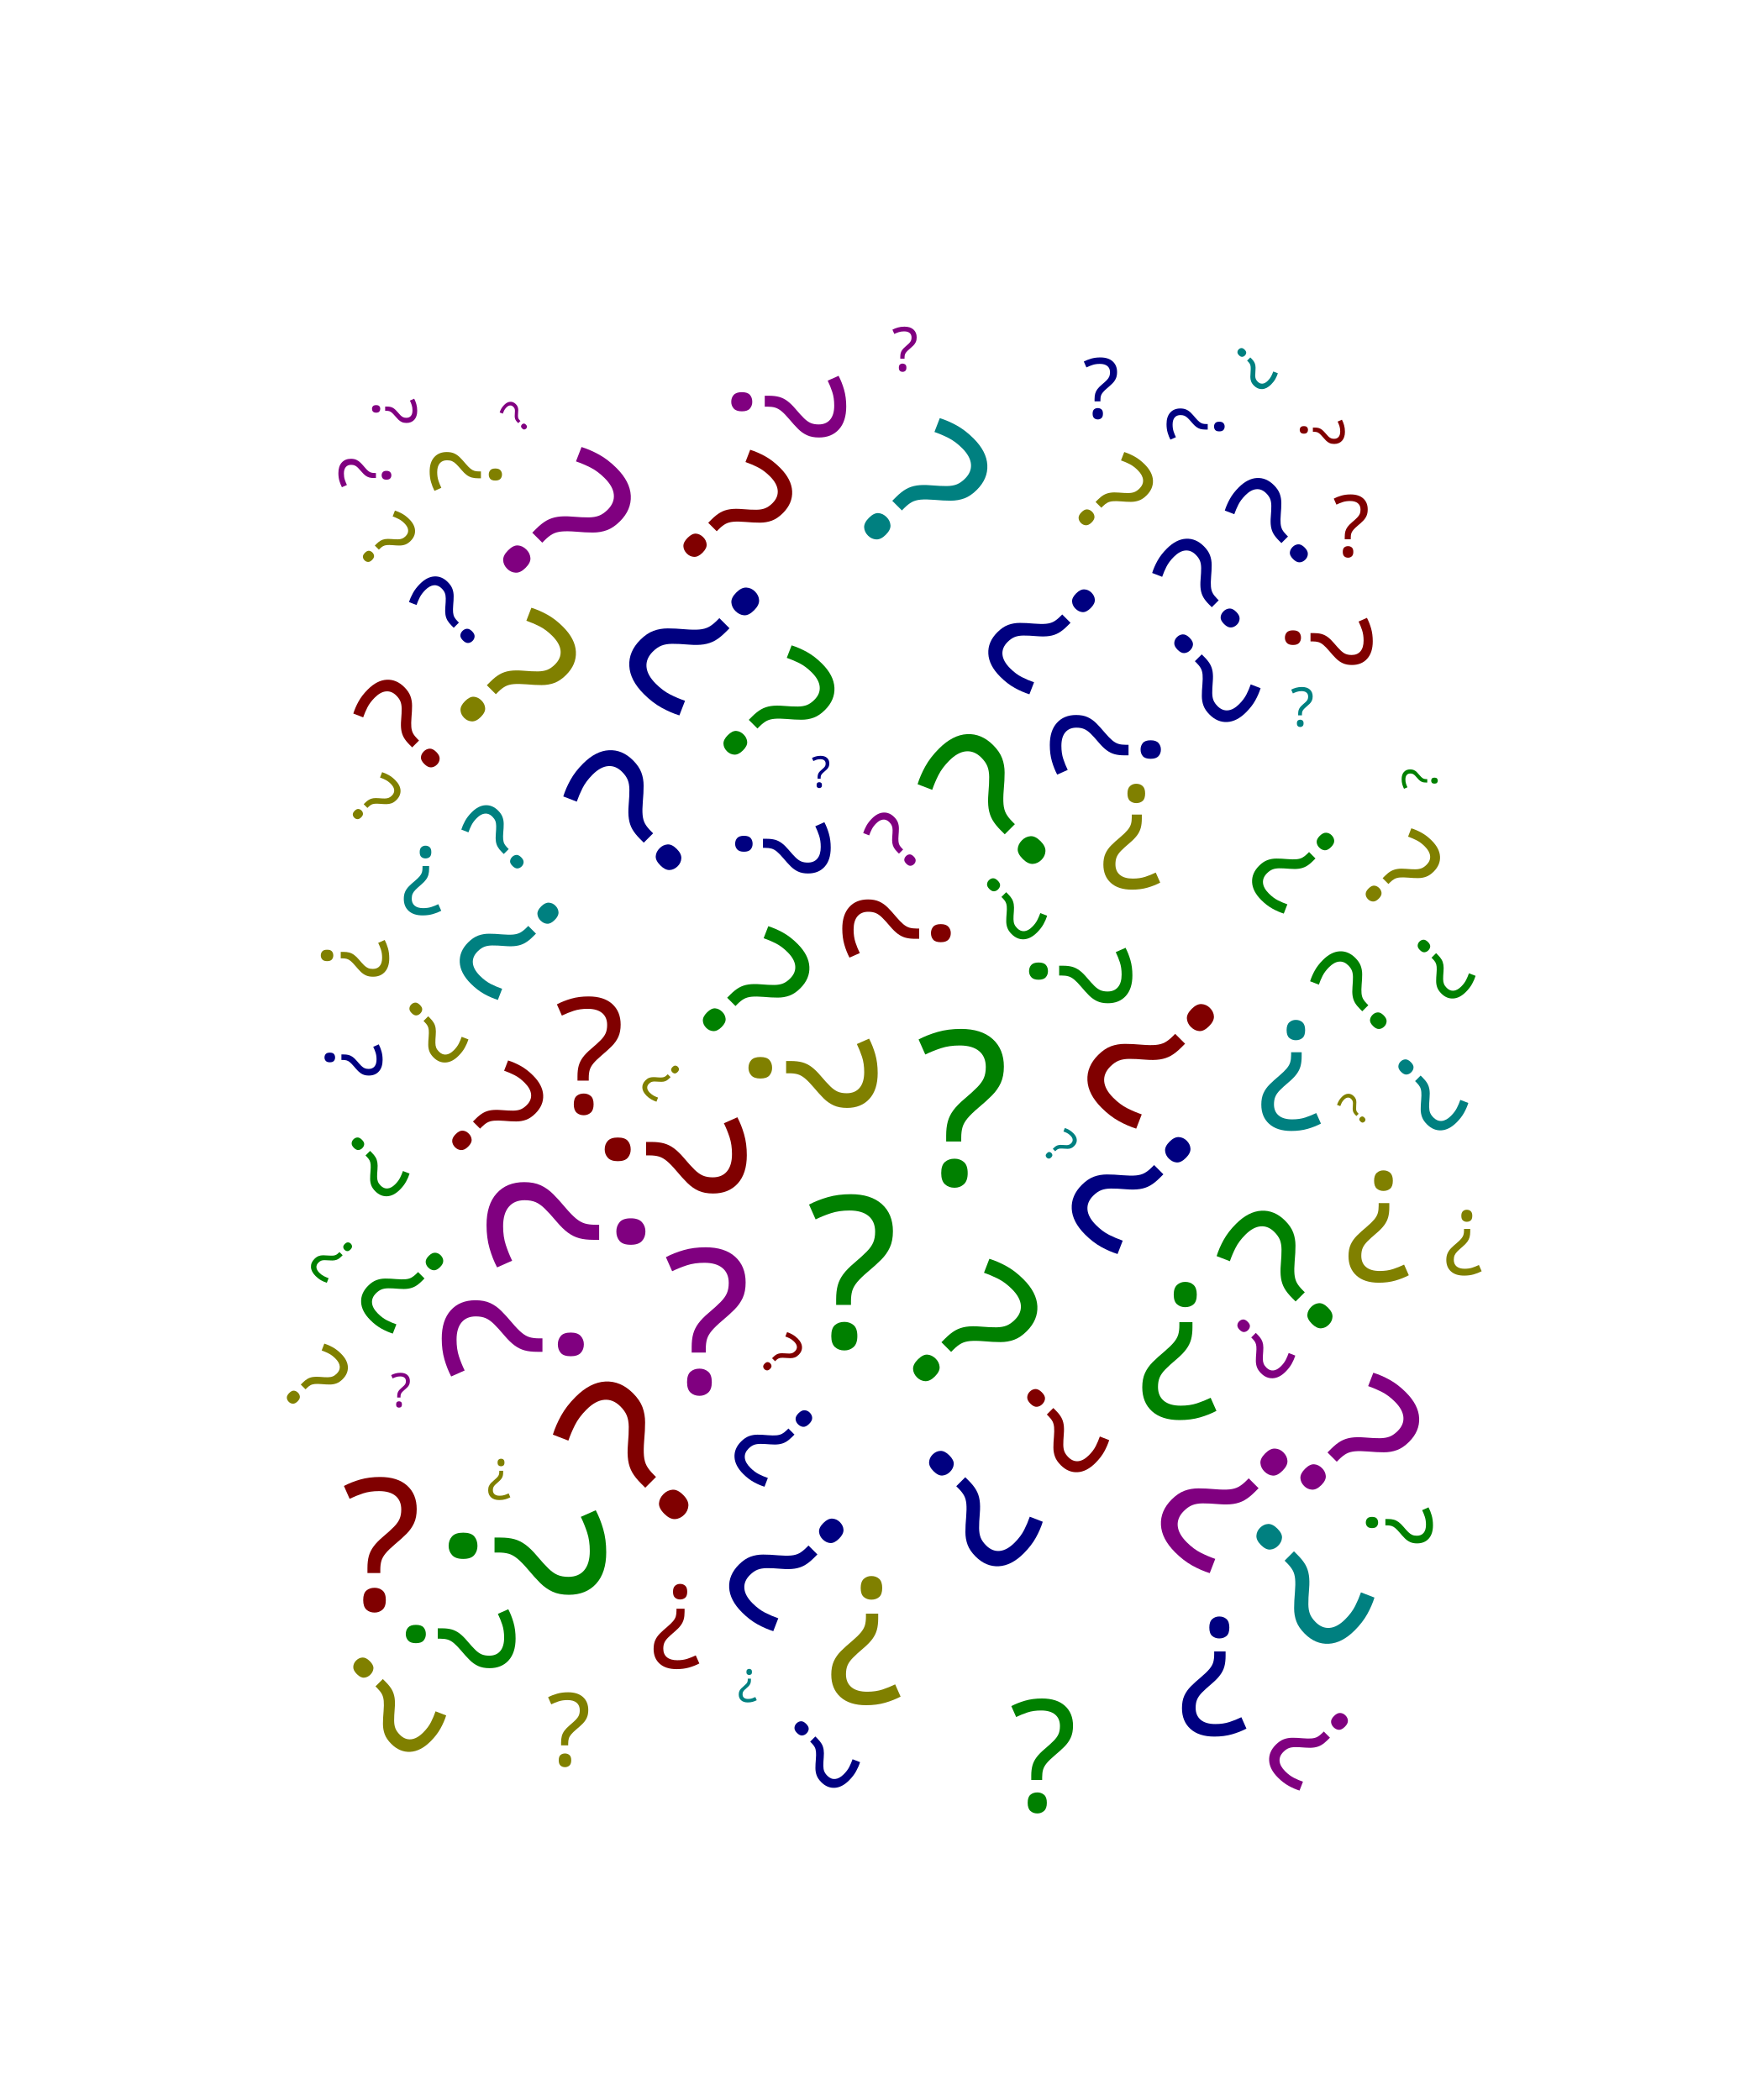
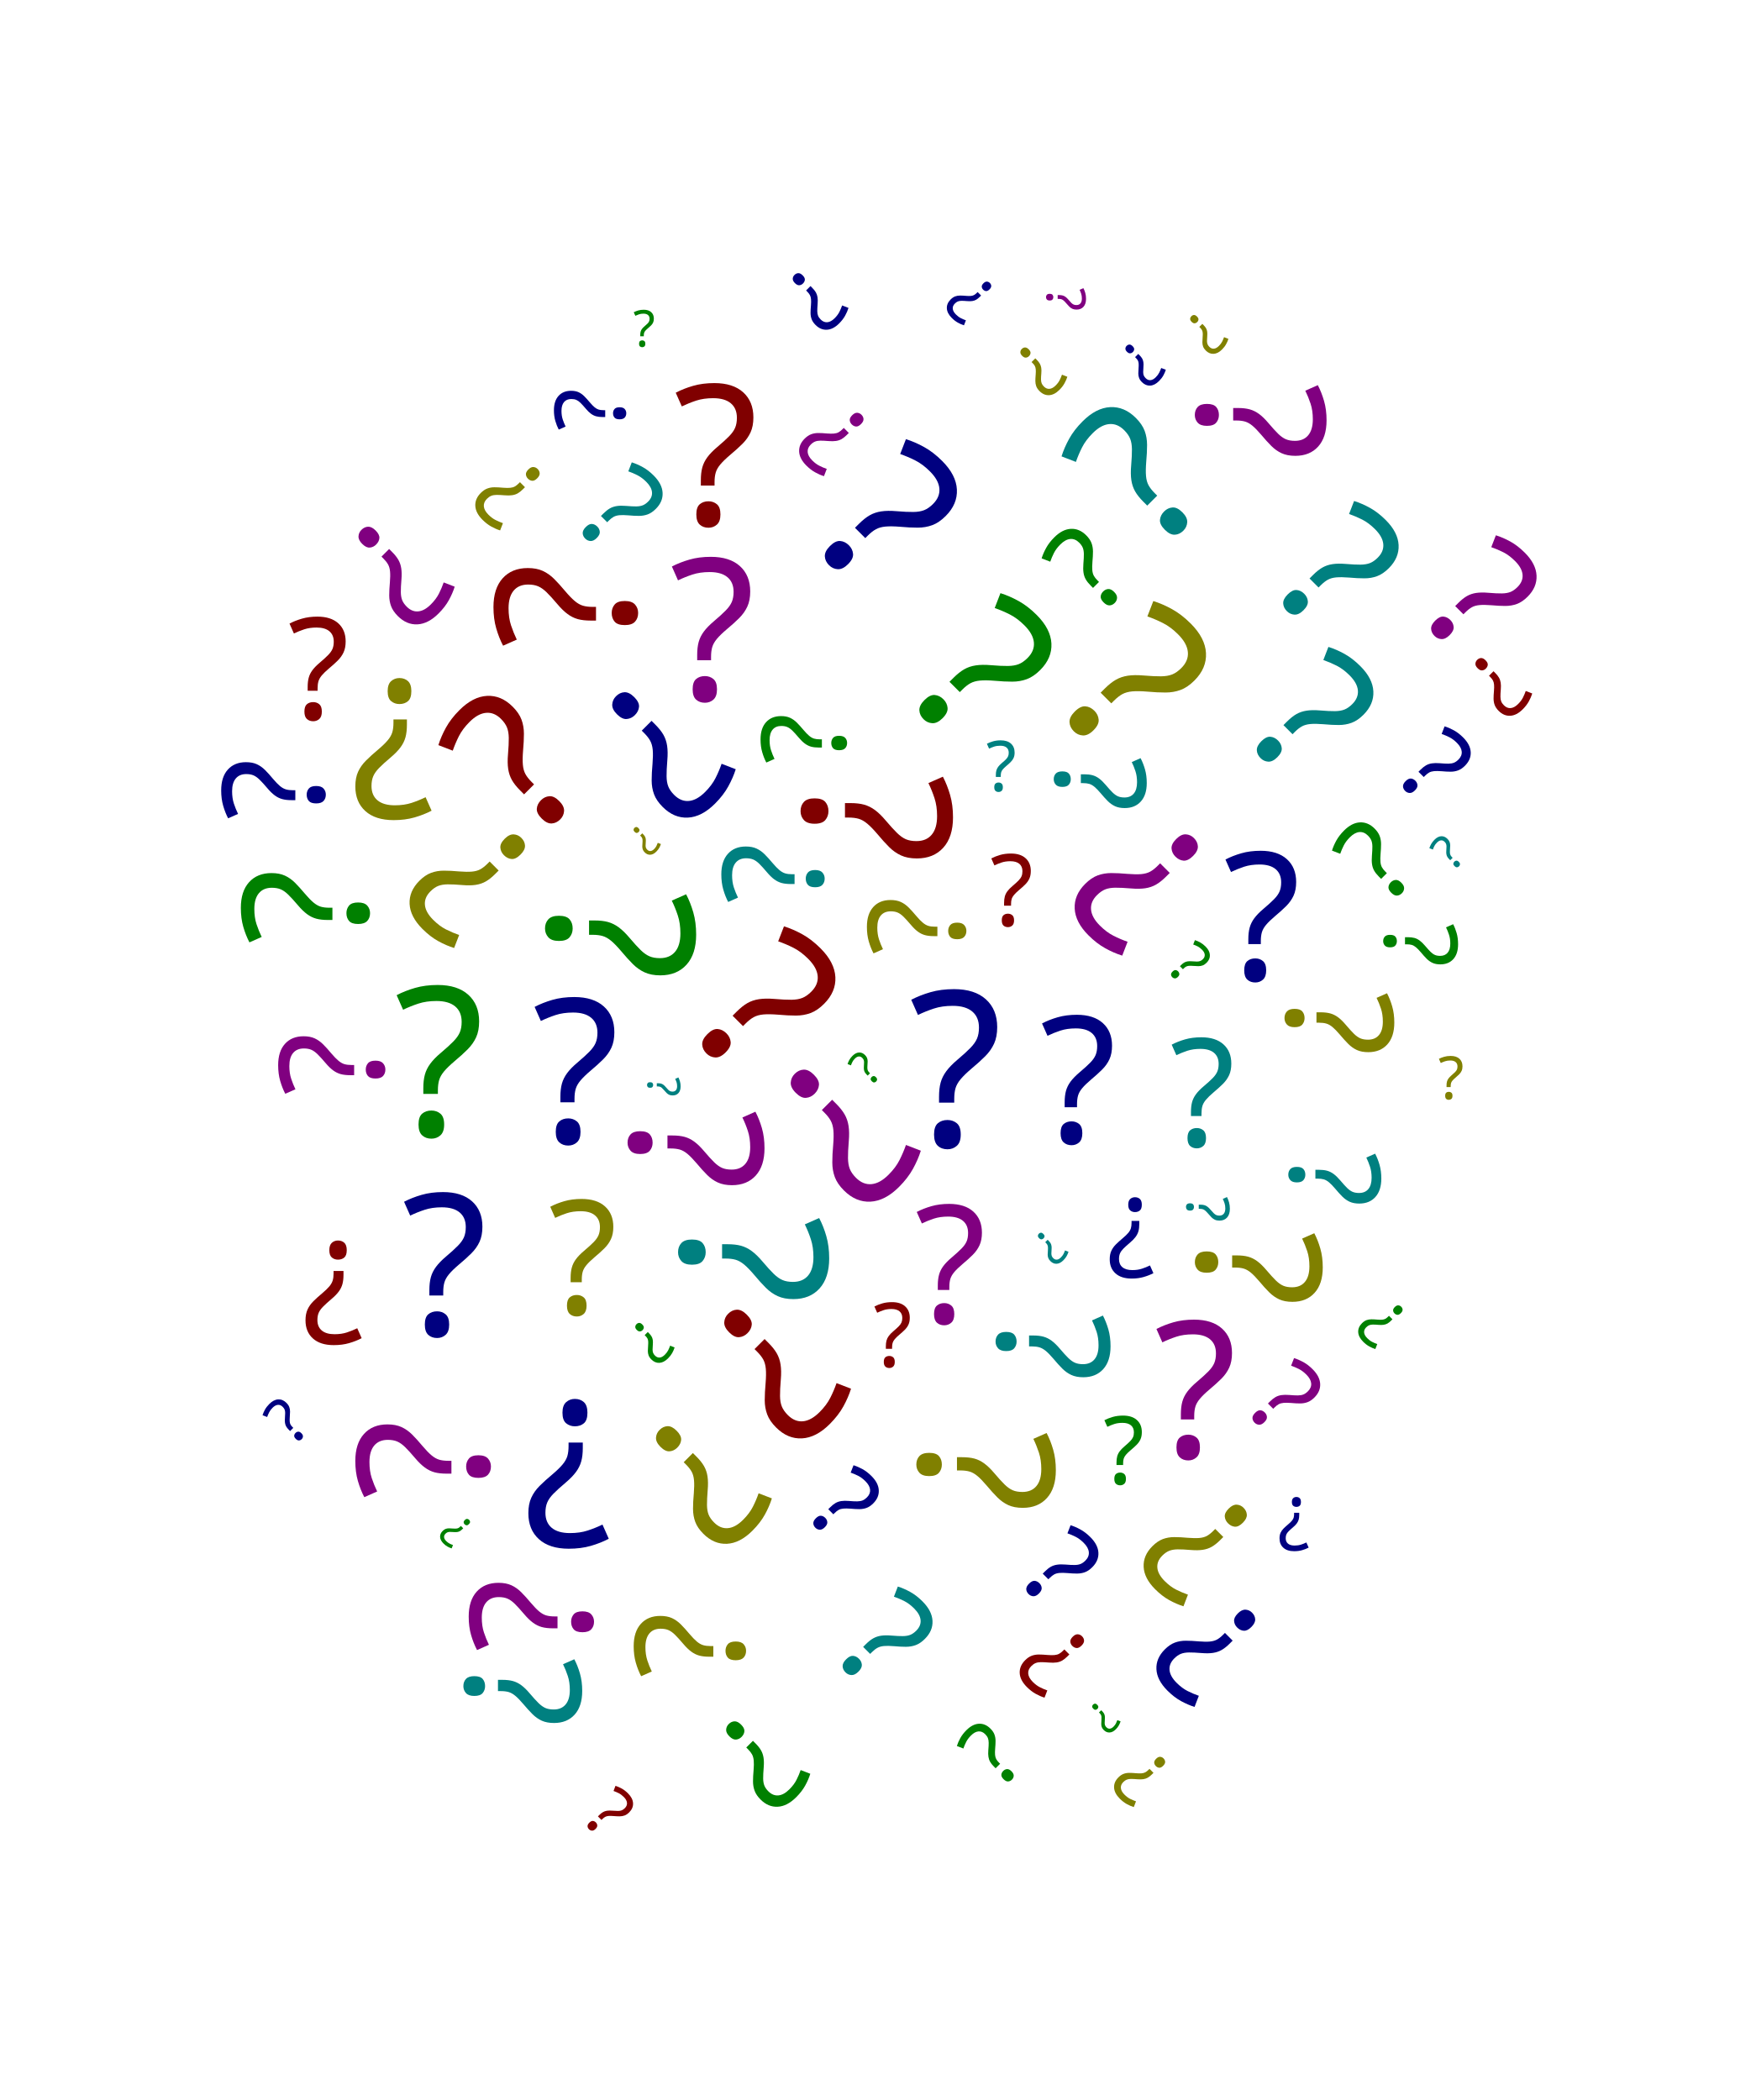
<svg xmlns="http://www.w3.org/2000/svg" width="1000" height="1200" version="1.1">
  <g transform="translate(500, 600) scale(1,1)">
-     <text text-anchor="middle" transform="translate(-107, 261)    rotate(315)   scale(1,1)" style="font-size: 124px; font-family: Alfarn; weight: normal; fill: rgb(128, 0, 0);">
-   ?
-   </text>
-     <text text-anchor="middle" transform="translate(-133, 99)    rotate(270)   scale(1,1)" style="font-size: 123px; font-family: ZubiloLined; weight: normal; fill: rgb(128, 0, 128);">
-   ?
-   </text>
-     <text text-anchor="middle" transform="translate(50, 77)    rotate(0)   scale(1,1)" style="font-size: 123px; font-family: Chalkduster; weight: normal; fill: rgb(0, 128, 0);">
-   ?
-   </text>
-     <text text-anchor="middle" transform="translate(-242, 288)    rotate(90)   scale(1,1)" style="font-size: 122px; font-family: P22Stanyan; weight: normal; fill: rgb(0, 128, 0);">
-   ?
-   </text>
-     <text text-anchor="middle" transform="translate(-13, 170)    rotate(0)   scale(1,1)" style="font-size: 121px; font-family: FlowerPower; weight: normal; fill: rgb(0, 128, 0);">
-   ?
-   </text>
-     <text text-anchor="middle" transform="translate(97, -113)    rotate(315)   scale(1,1)" style="font-size: 117px; font-family: WTRGothicOpenShaded; weight: normal; fill: rgb(0, 128, 0);">
-   ?
-   </text>
-     <text text-anchor="middle" transform="translate(-73, -264)    rotate(225)   scale(1,1)" style="font-size: 117px; font-family: WTRGothicOpenShaded; weight: normal; fill: rgb(0, 0, 128);">
-   ?
-   </text>
-     <text text-anchor="middle" transform="translate(-96, 196)    rotate(0)   scale(1,1)" style="font-size: 115px; font-family: RigSolid; weight: normal; fill: rgb(128, 0, 128);">
-   ?
-   </text>
-     <text text-anchor="middle" transform="translate(-206, -273)    rotate(45)   scale(1,1)" style="font-size: 115px; font-family: Alfarn; weight: normal; fill: rgb(128, 0, 128);">
-   ?
-   </text>
-     <text text-anchor="middle" transform="translate(187, -26)    rotate(225)   scale(1,1)" style="font-size: 114px; font-family: Shlop; weight: normal; fill: rgb(128, 0, 0);">
-   ?
-   </text>
-     <text text-anchor="middle" transform="translate(229, 228)    rotate(225)   scale(1,1)" style="font-size: 114px; font-family: StencilStd; weight: normal; fill: rgb(128, 0, 128);">
-   ?
-   </text>
-     <text text-anchor="middle" transform="translate(28, 189)    rotate(45)   scale(1,1)" style="font-size: 112px; font-family: Abolition; weight: normal; fill: rgb(0, 128, 0);">
-   ?
-   </text>
-     <text text-anchor="middle" transform="translate(0, -292)    rotate(45)   scale(1,1)" style="font-size: 111px; font-family: Victorious; weight: normal; fill: rgb(0, 128, 128);">
-   ?
-   </text>
-     <text text-anchor="middle" transform="translate(-168, 164)    rotate(270)   scale(1,1)" style="font-size: 110px; font-family: PeacockDeep-Bold; weight: normal; fill: rgb(128, 0, 128);">
-   ?
-   </text>
-     <text text-anchor="middle" transform="translate(-153, 61)    rotate(90)   scale(1,1)" style="font-size: 110px; font-family: PulpoRust-100; weight: normal; fill: rgb(128, 0, 0);">
-   ?
-   </text>
-     <text text-anchor="middle" transform="translate(-111, -109)    rotate(315)   scale(1,1)" style="font-size: 108px; font-family: Chuck; weight: normal; fill: rgb(0, 0, 128);">
-   ?
-   </text>
-     <text text-anchor="middle" transform="translate(218, 277)    rotate(135)   scale(1,1)" style="font-size: 108px; font-family: Chinchilla; weight: normal; fill: rgb(0, 128, 128);">
-   ?
-   </text>
-     <text text-anchor="middle" transform="translate(174, 50)    rotate(225)   scale(1,1)" style="font-size: 107px; font-family: Decorative; weight: normal; fill: rgb(0, 0, 128);">
-   ?
-   </text>
-     <text text-anchor="middle" transform="translate(249, 251)    rotate(45)   scale(1,1)" style="font-size: 107px; font-family: BlowUp; weight: normal; fill: rgb(128, 0, 128);">
-   ?
-   </text>
-     <text text-anchor="middle" transform="translate(173, 134)    rotate(180)   scale(1,1)" style="font-size: 107px; font-family: RigSolid; weight: normal; fill: rgb(0, 128, 0);">
-   ?
-   </text>
-     <text text-anchor="middle" transform="translate(261, 153)    rotate(315)   scale(1,1)" style="font-size: 106px; font-family: blzee; weight: normal; fill: rgb(0, 128, 0);">
-   ?
-   </text>
-     <text text-anchor="middle" transform="translate(-282, 320)    rotate(0)   scale(1,1)" style="font-size: 105px; font-family: Quast; weight: normal; fill: rgb(128, 0, 0);">
-   ?
-   </text>
-     <text text-anchor="middle" transform="translate(-231, -188)    rotate(45)   scale(1,1)" style="font-size: 104px; font-family: Abolition; weight: normal; fill: rgb(128, 128, 0);">
-   ?
-   </text>
-     <text text-anchor="middle" transform="translate(31, 235)    rotate(135)   scale(1,1)" style="font-size: 104px; font-family: Victorious; weight: normal; fill: rgb(0, 0, 128);">
-   ?
-   </text>
-     <text text-anchor="middle" transform="translate(-24, 268)    rotate(225)   scale(1,1)" style="font-size: 103px; font-family: WTRGothicOpenShaded; weight: normal; fill: rgb(0, 0, 128);">
-   ?
-   </text>
-     <text text-anchor="middle" transform="translate(-81, -169)    rotate(45)   scale(1,1)" style="font-size: 100px; font-family: ZubiloLined; weight: normal; fill: rgb(0, 128, 0);">
-   ?
-   </text>
-     <text text-anchor="middle" transform="translate(-71, 14)    rotate(90)   scale(1,1)" style="font-size: 100px; font-family: AdornCopperplate; weight: normal; fill: rgb(128, 128, 0);">
-   ?
-   </text>
-     <text text-anchor="middle" transform="translate(-6, 302)    rotate(180)   scale(1,1)" style="font-size: 100px; font-family: BlowUp; weight: normal; fill: rgb(128, 128, 0);">
-   ?
-   </text>
-     <text text-anchor="middle" transform="translate(-104, -282)    rotate(45)   scale(1,1)" style="font-size: 98px; font-family: IM_FELL_DW_Pica_Romanz; weight: normal; fill: rgb(128, 0, 0);">
-   ?
-   </text>
-     <text text-anchor="middle" transform="translate(120, -263)    rotate(225)   scale(1,1)" style="font-size: 96px; font-family: Chalkduster; weight: normal; fill: rgb(0, 0, 128);">
-   ?
-   </text>
-     <text text-anchor="middle" transform="translate(-93, -11)    rotate(45)   scale(1,1)" style="font-size: 96px; font-family: AdornCopperplate; weight: normal; fill: rgb(0, 128, 0);">
-   ?
-   </text>
-     <text text-anchor="middle" transform="translate(193, 325)    rotate(180)   scale(1,1)" style="font-size: 93px; font-family: Decorative; weight: normal; fill: rgb(0, 0, 128);">
-   ?
-   </text>
-     <text text-anchor="middle" transform="translate(-163, 36)    rotate(0)   scale(1,1)" style="font-size: 92px; font-family: WTRGothicOpenShaded; weight: normal; fill: rgb(128, 0, 0);">
-   ?
-   </text>
-     <text text-anchor="middle" transform="translate(-186, -84)    rotate(225)   scale(1,1)" style="font-size: 89px; font-family: PaintingWithChocolate; weight: normal; fill: rgb(0, 128, 128);">
-   ?
-   </text>
-     <text text-anchor="middle" transform="translate(96, 435)    rotate(0)   scale(1,1)" style="font-size: 89px; font-family: Victorious; weight: normal; fill: rgb(0, 128, 0);">
-   ?
-   </text>
-     <text text-anchor="middle" transform="translate(-81, -367)    rotate(90)   scale(1,1)" style="font-size: 89px; font-family: blzee; weight: normal; fill: rgb(128, 0, 128);">
-   ?
-   </text>
-     <text text-anchor="middle" transform="translate(287, 70)    rotate(180)   scale(1,1)" style="font-size: 87px; font-family: Abolition; weight: normal; fill: rgb(128, 128, 0);">
-   ?
-   </text>
-     <text text-anchor="middle" transform="translate(237, -16)    rotate(180)   scale(1,1)" style="font-size: 86px; font-family: blzee; weight: normal; fill: rgb(0, 128, 128);">
-   ?
-   </text>
-     <text text-anchor="middle" transform="translate(162, -175)    rotate(270)   scale(1,1)" style="font-size: 86px; font-family: StencilStd; weight: normal; fill: rgb(0, 0, 128);">
-   ?
-   </text>
-     <text text-anchor="middle" transform="translate(-267, 337)    rotate(90)   scale(1,1)" style="font-size: 85px; font-family: Blenny-Black; weight: normal; fill: rgb(0, 128, 0);">
-   ?
-   </text>
-     <text text-anchor="middle" transform="translate(-298, 352)    rotate(135)   scale(1,1)" style="font-size: 85px; font-family: ZubiloLined; weight: normal; fill: rgb(128, 128, 0);">
-   ?
-   </text>
-     <text text-anchor="middle" transform="translate(42, -70)    rotate(270)   scale(1,1)" style="font-size: 84px; font-family: ZubiloLined; weight: normal; fill: rgb(128, 0, 0);">
-   ?
-   </text>
-     <text text-anchor="middle" transform="translate(146, -151)    rotate(180)   scale(1,1)" style="font-size: 82px; font-family: FlowerPower; weight: normal; fill: rgb(128, 128, 0);">
-   ?
-   </text>
-     <text text-anchor="middle" transform="translate(-237, 57)    rotate(45)   scale(1,1)" style="font-size: 82px; font-family: PaintingWithChocolate; weight: normal; fill: rgb(128, 0, 0);">
-   ?
-   </text>
-     <text text-anchor="middle" transform="translate(208, -246)    rotate(315)   scale(1,1)" style="font-size: 80px; font-family: ColtSoft-Medium; weight: normal; fill: rgb(0, 0, 128);">
-   ?
-   </text>
-     <text text-anchor="middle" transform="translate(89, -42)    rotate(90)   scale(1,1)" style="font-size: 80px; font-family: NasalizationRg-Regular; weight: normal; fill: rgb(0, 128, 0);">
-   ?
-   </text>
-     <text text-anchor="middle" transform="translate(-249, -166)    rotate(315)   scale(1,1)" style="font-size: 79px; font-family: PulpoRust-100; weight: normal; fill: rgb(128, 0, 0);">
-   ?
-   </text>
-     <text text-anchor="middle" transform="translate(171, -233)    rotate(135)   scale(1,1)" style="font-size: 79px; font-family: WTRGothicOpenShaded; weight: normal; fill: rgb(0, 0, 128);">
-   ?
-   </text>
-     <text text-anchor="middle" transform="translate(247, -283)    rotate(315)   scale(1,1)" style="font-size: 76px; font-family: blzee; weight: normal; fill: rgb(0, 0, 128);">
-   ?
-   </text>
-     <text text-anchor="middle" transform="translate(87, 198)    rotate(135)   scale(1,1)" style="font-size: 75px; font-family: PulpoRust-100; weight: normal; fill: rgb(128, 0, 0);">
-   ?
-   </text>
-     <text text-anchor="middle" transform="translate(-79, -115)    rotate(90)   scale(1,1)" style="font-size: 74px; font-family: IM_FELL_DW_Pica_Romanz; weight: normal; fill: rgb(0, 0, 128);">
-   ?
-   </text>
-     <text text-anchor="middle" transform="translate(-251, 116)    rotate(225)   scale(1,1)" style="font-size: 74px; font-family: Abolition; weight: normal; fill: rgb(0, 128, 0);">
-   ?
-   </text>
-     <text text-anchor="middle" transform="translate(258, -124)    rotate(225)   scale(1,1)" style="font-size: 74px; font-family: Victorious; weight: normal; fill: rgb(0, 128, 0);">
-   ?
-   </text>
-     <text text-anchor="middle" transform="translate(266, 379)    rotate(225)   scale(1,1)" style="font-size: 71px; font-family: Abolition; weight: normal; fill: rgb(128, 0, 128);">
-   ?
-   </text>
-     <text text-anchor="middle" transform="translate(292, -16)    rotate(315)   scale(1,1)" style="font-size: 70px; font-family: PulpoRust-75; weight: normal; fill: rgb(0, 128, 0);">
-   ?
-   </text>
-     <text text-anchor="middle" transform="translate(-40, 206)    rotate(225)   scale(1,1)" style="font-size: 70px; font-family: NasalizationRg-Regular; weight: normal; fill: rgb(0, 0, 128);">
-   ?
-   </text>
-     <text text-anchor="middle" transform="translate(235, -233)    rotate(90)   scale(1,1)" style="font-size: 68px; font-family: Abolition; weight: normal; fill: rgb(128, 0, 0);">
-   ?
-   </text>
-     <text text-anchor="middle" transform="translate(284, -85)    rotate(45)   scale(1,1)" style="font-size: 67px; font-family: FlowerPower; weight: normal; fill: rgb(128, 128, 0);">
-   ?
-   </text>
-     <text text-anchor="middle" transform="translate(120, -300)    rotate(45)   scale(1,1)" style="font-size: 67px; font-family: WTRGothicOpenShaded; weight: normal; fill: rgb(128, 128, 0);">
-   ?
-   </text>
-     <text text-anchor="middle" transform="translate(-114, 306)    rotate(180)   scale(1,1)" style="font-size: 66px; font-family: Shlop; weight: normal; fill: rgb(128, 0, 0);">
-   ?
-   </text>
-     <text text-anchor="middle" transform="translate(299, 9)    rotate(135)   scale(1,1)" style="font-size: 64px; font-family: Quast; weight: normal; fill: rgb(0, 128, 128);">
-   ?
-   </text>
-     <text text-anchor="middle" transform="translate(-229, -236)    rotate(315)   scale(1,1)" style="font-size: 60px; font-family: Shlop; weight: normal; fill: rgb(0, 0, 128);">
-   ?
-   </text>
-     <text text-anchor="middle" transform="translate(-46, 387)    rotate(135)   scale(1,1)" style="font-size: 60px; font-family: WTRGothicOpenShaded; weight: normal; fill: rgb(0, 0, 128);">
-   ?
-   </text>
-     <text text-anchor="middle" transform="translate(-175, 409)    rotate(0)   scale(1,1)" style="font-size: 58px; font-family: Chalkduster; weight: normal; fill: rgb(128, 128, 0);">
-   ?
-   </text>
-     <text text-anchor="middle" transform="translate(-201, -107)    rotate(315)   scale(1,1)" style="font-size: 57px; font-family: ZubiloLined; weight: normal; fill: rgb(0, 128, 128);">
-   ?
-   </text>
-     <text text-anchor="middle" transform="translate(-214, -331)    rotate(270)   scale(1,1)" style="font-size: 56px; font-family: FlowerPower; weight: normal; fill: rgb(128, 128, 0);">
-   ?
-   </text>
-     <text text-anchor="middle" transform="translate(-333, 202)    rotate(45)   scale(1,1)" style="font-size: 55px; font-family: BlowUp; weight: normal; fill: rgb(128, 128, 0);">
-   ?
-   </text>
-     <text text-anchor="middle" transform="translate(64, -95)    rotate(135)   scale(1,1)" style="font-size: 55px; font-family: Phosphate; weight: normal; fill: rgb(0, 128, 0);">
-   ?
-   </text>
-     <text text-anchor="middle" transform="translate(-266, -24)    rotate(135)   scale(1,1)" style="font-size: 54px; font-family: Phosphate; weight: normal; fill: rgb(128, 128, 0);">
-   ?
-   </text>
-     <text text-anchor="middle" transform="translate(-259, -116)    rotate(180)   scale(1,1)" style="font-size: 54px; font-family: Blackcurrant-Black; weight: normal; fill: rgb(0, 128, 128);">
-   ?
-   </text>
-     <text text-anchor="middle" transform="translate(-299, 53)    rotate(135)   scale(1,1)" style="font-size: 53px; font-family: Quast; weight: normal; fill: rgb(0, 128, 0);">
-   ?
-   </text>
-     <text text-anchor="middle" transform="translate(207, 157)    rotate(135)   scale(1,1)" style="font-size: 53px; font-family: Shlop; weight: normal; fill: rgb(128, 0, 128);">
-   ?
-   </text>
-     <text text-anchor="middle" transform="translate(-316, -52)    rotate(90)   scale(1,1)" style="font-size: 53px; font-family: IM_FELL_DW_Pica_Romanz; weight: normal; fill: rgb(128, 128, 0);">
-   ?
-   </text>
-     <text text-anchor="middle" transform="translate(310, -60)    rotate(135)   scale(1,1)" style="font-size: 53px; font-family: blzee; weight: normal; fill: rgb(0, 128, 0);">
-   ?
-   </text>
-     <text text-anchor="middle" transform="translate(281, 272)    rotate(90)   scale(1,1)" style="font-size: 52px; font-family: Phosphate; weight: normal; fill: rgb(0, 128, 0);">
-   ?
-   </text>
-     <text text-anchor="middle" transform="translate(336, 92)    rotate(180)   scale(1,1)" style="font-size: 51px; font-family: AdornCopperplate; weight: normal; fill: rgb(128, 128, 0);">
-   ?
-   </text>
-     <text text-anchor="middle" transform="translate(272, -282)    rotate(0)   scale(1,1)" style="font-size: 49px; font-family: Blackcurrant-Black; weight: normal; fill: rgb(128, 0, 0);">
-   ?
-   </text>
-     <text text-anchor="middle" transform="translate(23, -108)    rotate(315)   scale(1,1)" style="font-size: 48px; font-family: AdornCopperplate; weight: normal; fill: rgb(128, 0, 128);">
-   ?
-   </text>
-     <text text-anchor="middle" transform="translate(129, -361)    rotate(0)   scale(1,1)" style="font-size: 48px; font-family: Blenny-Black; weight: normal; fill: rgb(0, 0, 128);">
-   ?
-   </text>
-     <text text-anchor="middle" transform="translate(-290, -279)    rotate(45)   scale(1,1)" style="font-size: 47px; font-family: BlowUp; weight: normal; fill: rgb(128, 128, 0);">
-   ?
-   </text>
-     <text text-anchor="middle" transform="translate(-314, 6)    rotate(90)   scale(1,1)" style="font-size: 45px; font-family: PeacockDeep-Bold; weight: normal; fill: rgb(0, 0, 128);">
-   ?
-   </text>
-     <text text-anchor="middle" transform="translate(199, -358)    rotate(270)   scale(1,1)" style="font-size: 45px; font-family: Shlop; weight: normal; fill: rgb(0, 0, 128);">
-   ?
-   </text>
-     <text text-anchor="middle" transform="translate(-296, -132)    rotate(45)   scale(1,1)" style="font-size: 43px; font-family: PulpoRust-25; weight: normal; fill: rgb(128, 128, 0);">
-   ?
-   </text>
-     <text text-anchor="middle" transform="translate(-277, -330)    rotate(270)   scale(1,1)" style="font-size: 41px; font-family: RigSolid; weight: normal; fill: rgb(128, 0, 128);">
-   ?
-   </text>
-     <text text-anchor="middle" transform="translate(-301, 110)    rotate(225)   scale(1,1)" style="font-size: 37px; font-family: WTRGothicOpenShaded; weight: normal; fill: rgb(0, 128, 0);">
-   ?
-   </text>
-     <text text-anchor="middle" transform="translate(207, -399)    rotate(135)   scale(1,1)" style="font-size: 37px; font-family: blzee; weight: normal; fill: rgb(0, 128, 128);">
-   ?
-   </text>
-     <text text-anchor="middle" transform="translate(-287, -365)    rotate(90)   scale(1,1)" style="font-size: 35px; font-family: Alfarn; weight: normal; fill: rgb(128, 0, 128);">
-   ?
-   </text>
-     <text text-anchor="middle" transform="translate(17, -388)    rotate(0)   scale(1,1)" style="font-size: 35px; font-family: blzee; weight: normal; fill: rgb(128, 0, 128);">
-   ?
-   </text>
-     <text text-anchor="middle" transform="translate(243, -353)    rotate(90)   scale(1,1)" style="font-size: 35px; font-family: PaintingWithChocolate; weight: normal; fill: rgb(128, 0, 0);">
-   ?
-   </text>
-     <text text-anchor="middle" transform="translate(-62, 183)    rotate(45)   scale(1,1)" style="font-size: 35px; font-family: PaintingWithChocolate; weight: normal; fill: rgb(128, 0, 0);">
-   ?
-   </text>
-     <text text-anchor="middle" transform="translate(-114, 9)    rotate(225)   scale(1,1)" style="font-size: 33px; font-family: BlowUp; weight: normal; fill: rgb(128, 128, 0);">
-   ?
-   </text>
-     <text text-anchor="middle" transform="translate(-215, 234)    rotate(180)   scale(1,1)" style="font-size: 32px; font-family: PulpoRust-75; weight: normal; fill: rgb(128, 128, 0);">
-   ?
-   </text>
-     <text text-anchor="middle" transform="translate(244, -185)    rotate(0)   scale(1,1)" style="font-size: 31px; font-family: AcierBATText-Gris; weight: normal; fill: rgb(0, 128, 128);">
-   ?
-   </text>
-     <text text-anchor="middle" transform="translate(321, -155)    rotate(270)   scale(1,1)" style="font-size: 28px; font-family: IM_FELL_DW_Pica_Romanz; weight: normal; fill: rgb(0, 128, 0);">
-   ?
-   </text>
-     <text text-anchor="middle" transform="translate(99, 62)    rotate(45)   scale(1,1)" style="font-size: 28px; font-family: FlowerPower; weight: normal; fill: rgb(0, 128, 128);">
-   ?
-   </text>
-     <text text-anchor="middle" transform="translate(-271, 204)    rotate(0)   scale(1,1)" style="font-size: 27px; font-family: PulpoRust-75; weight: normal; fill: rgb(128, 0, 128);">
-   ?
-   </text>
-     <text text-anchor="middle" transform="translate(280, 40)    rotate(315)   scale(1,1)" style="font-size: 26px; font-family: P22Stanyan; weight: normal; fill: rgb(128, 128, 0);">
-   ?
-   </text>
-     <text text-anchor="middle" transform="translate(-73, 354)    rotate(180)   scale(1,1)" style="font-size: 26px; font-family: Decorative; weight: normal; fill: rgb(0, 128, 128);">
-   ?
-   </text>
-     <text text-anchor="middle" transform="translate(-31, -150)    rotate(0)   scale(1,1)" style="font-size: 25px; font-family: AcierBATText-Gris; weight: normal; fill: rgb(0, 0, 128);">
-   ?
-   </text>
-     <text text-anchor="middle" transform="translate(-199, -356)    rotate(315)   scale(1,1)" style="font-size: 25px; font-family: BlowUp; weight: normal; fill: rgb(128, 0, 128);">
+     <text text-anchor="middle" transform="translate(46, 55)    rotate(0)   scale(1,1)" style="font-size: 124px; font-family: Bauhaus93; weight: normal; fill: rgb(0, 0, 128);">
+   ?
+   </text>
+     <text text-anchor="middle" transform="translate(118, -180)    rotate(45)   scale(1,1)" style="font-size: 123px; font-family: blzee; weight: normal; fill: rgb(128, 128, 0);">
+   ?
+   </text>
+     <text text-anchor="middle" transform="translate(-92, 4)    rotate(45)   scale(1,1)" style="font-size: 120px; font-family: IM_FELL_DW_Pica_Romanz; weight: normal; fill: rgb(128, 0, 0);">
+   ?
+   </text>
+     <text text-anchor="middle" transform="translate(32, -187)    rotate(45)   scale(1,1)" style="font-size: 119px; font-family: RigSolid; weight: normal; fill: rgb(0, 128, 0);">
+   ?
+   </text>
+     <text text-anchor="middle" transform="translate(-249, 49)    rotate(0)   scale(1,1)" style="font-size: 119px; font-family: AcierBATText-Gris; weight: normal; fill: rgb(0, 128, 0);">
+   ?
+   </text>
+     <text text-anchor="middle" transform="translate(-22, -275)    rotate(45)   scale(1,1)" style="font-size: 119px; font-family: Victorious; weight: normal; fill: rgb(0, 0, 128);">
+   ?
+   </text>
+     <text text-anchor="middle" transform="translate(-48, 18)    rotate(135)   scale(1,1)" style="font-size: 119px; font-family: PulpoRust-50; weight: normal; fill: rgb(128, 0, 128);">
+   ?
+   </text>
+     <text text-anchor="middle" transform="translate(-41, -132)    rotate(90)   scale(1,1)" style="font-size: 118px; font-family: Abolition; weight: normal; fill: rgb(128, 0, 0);">
+   ?
+   </text>
+     <text text-anchor="middle" transform="translate(-187, -65)    rotate(90)   scale(1,1)" style="font-size: 117px; font-family: StencilStd; weight: normal; fill: rgb(0, 128, 0);">
+   ?
+   </text>
+     <text text-anchor="middle" transform="translate(-111, 120)    rotate(90)   scale(1,1)" style="font-size: 117px; font-family: PulpoRust-75; weight: normal; fill: rgb(0, 128, 128);">
+   ?
+   </text>
+     <text text-anchor="middle" transform="translate(-86, 155)    rotate(135)   scale(1,1)" style="font-size: 116px; font-family: RigSolid; weight: normal; fill: rgb(128, 0, 0);">
+   ?
+   </text>
+     <text text-anchor="middle" transform="translate(-176, 201)    rotate(180)   scale(1,1)" style="font-size: 116px; font-family: PulpoRust-25; weight: normal; fill: rgb(0, 0, 128);">
+   ?
+   </text>
+     <text text-anchor="middle" transform="translate(-171, 53)    rotate(0)   scale(1,1)" style="font-size: 115px; font-family: IM_FELL_DW_Pica_Romanz; weight: normal; fill: rgb(0, 0, 128);">
+   ?
+   </text>
+     <text text-anchor="middle" transform="translate(178, -301)    rotate(315)   scale(1,1)" style="font-size: 115px; font-family: Phosphate; weight: normal; fill: rgb(0, 128, 128);">
+   ?
+   </text>
+     <text text-anchor="middle" transform="translate(-178, -136)    rotate(315)   scale(1,1)" style="font-size: 115px; font-family: ZubiloLined; weight: normal; fill: rgb(128, 0, 0);">
+   ?
+   </text>
+     <text text-anchor="middle" transform="translate(-93, -200)    rotate(0)   scale(1,1)" style="font-size: 113px; font-family: Chinchilla; weight: normal; fill: rgb(128, 0, 128);">
+   ?
+   </text>
+     <text text-anchor="middle" transform="translate(-246, 163)    rotate(0)   scale(1,1)" style="font-size: 113px; font-family: Chalkduster; weight: normal; fill: rgb(0, 0, 128);">
+   ?
+   </text>
+     <text text-anchor="middle" transform="translate(-150, -198)    rotate(135)   scale(1,1)" style="font-size: 113px; font-family: Shlop; weight: normal; fill: rgb(0, 0, 128);">
+   ?
+   </text>
+     <text text-anchor="middle" transform="translate(-91, -300)    rotate(0)   scale(1,1)" style="font-size: 112px; font-family: NasalizationRg-Regular; weight: normal; fill: rgb(128, 0, 0);">
+   ?
+   </text>
+     <text text-anchor="middle" transform="translate(-137, -254)    rotate(270)   scale(1,1)" style="font-size: 112px; font-family: PulpoRust-75; weight: normal; fill: rgb(128, 0, 0);">
+   ?
+   </text>
+     <text text-anchor="middle" transform="translate(178, -123)    rotate(225)   scale(1,1)" style="font-size: 111px; font-family: Blenny-Black; weight: normal; fill: rgb(128, 0, 128);">
+   ?
+   </text>
+     <text text-anchor="middle" transform="translate(-276, -211)    rotate(180)   scale(1,1)" style="font-size: 110px; font-family: Shlop; weight: normal; fill: rgb(128, 128, 0);">
+   ?
+   </text>
+     <text text-anchor="middle" transform="translate(183, 233)    rotate(0)   scale(1,1)" style="font-size: 109px; font-family: PulpoRust-25; weight: normal; fill: rgb(128, 0, 128);">
+   ?
+   </text>
+     <text text-anchor="middle" transform="translate(25, 241)    rotate(90)   scale(1,1)" style="font-size: 108px; font-family: Alfarn; weight: normal; fill: rgb(128, 128, 0);">
+   ?
+   </text>
+     <text text-anchor="middle" transform="translate(-125, 221)    rotate(135)   scale(1,1)" style="font-size: 106px; font-family: Chalkduster; weight: normal; fill: rgb(128, 128, 0);">
+   ?
+   </text>
+     <text text-anchor="middle" transform="translate(-140, 57)    rotate(90)   scale(1,1)" style="font-size: 106px; font-family: ColtSoft-Medium; weight: normal; fill: rgb(128, 0, 128);">
+   ?
+   </text>
+     <text text-anchor="middle" transform="translate(-221, 234)    rotate(270)   scale(1,1)" style="font-size: 105px; font-family: Calder-LCGrit; weight: normal; fill: rgb(128, 0, 128);">
+   ?
+   </text>
+     <text text-anchor="middle" transform="translate(224, -165)    rotate(45)   scale(1,1)" style="font-size: 105px; font-family: Chalkduster; weight: normal; fill: rgb(0, 128, 128);">
+   ?
+   </text>
+     <text text-anchor="middle" transform="translate(239, -249)    rotate(45)   scale(1,1)" style="font-size: 104px; font-family: Decorative; weight: normal; fill: rgb(0, 128, 128);">
+   ?
+   </text>
+     <text text-anchor="middle" transform="translate(-206, -123)    rotate(225)   scale(1,1)" style="font-size: 104px; font-family: Calder-LCGrit; weight: normal; fill: rgb(128, 128, 0);">
+   ?
+   </text>
+     <text text-anchor="middle" transform="translate(184, -359)    rotate(90)   scale(1,1)" style="font-size: 102px; font-family: RigSolid; weight: normal; fill: rgb(128, 0, 128);">
+   ?
+   </text>
+     <text text-anchor="middle" transform="translate(221, -40)    rotate(0)   scale(1,1)" style="font-size: 102px; font-family: Bauhaus93; weight: normal; fill: rgb(0, 0, 128);">
+   ?
+   </text>
+     <text text-anchor="middle" transform="translate(116, 53)    rotate(0)   scale(1,1)" style="font-size: 101px; font-family: Chalkduster; weight: normal; fill: rgb(0, 0, 128);">
+   ?
+   </text>
+     <text text-anchor="middle" transform="translate(-290, -82)    rotate(270)   scale(1,1)" style="font-size: 100px; font-family: WTRGothicOpenShaded; weight: normal; fill: rgb(0, 128, 0);">
+   ?
+   </text>
+     <text text-anchor="middle" transform="translate(184, 125)    rotate(90)   scale(1,1)" style="font-size: 99px; font-family: IM_FELL_DW_Pica_Romanz; weight: normal; fill: rgb(128, 128, 0);">
+   ?
+   </text>
+     <text text-anchor="middle" transform="translate(-162, 323)    rotate(270)   scale(1,1)" style="font-size: 97px; font-family: ZubiloLined; weight: normal; fill: rgb(128, 0, 128);">
+   ?
+   </text>
+     <text text-anchor="middle" transform="translate(323, -235)    rotate(45)   scale(1,1)" style="font-size: 95px; font-family: Quast; weight: normal; fill: rgb(128, 0, 128);">
+   ?
+   </text>
+     <text text-anchor="middle" transform="translate(43, 156)    rotate(0)   scale(1,1)" style="font-size: 94px; font-family: BlowUp; weight: normal; fill: rgb(128, 0, 128);">
+   ?
+   </text>
+     <text text-anchor="middle" transform="translate(207, 260)    rotate(225)   scale(1,1)" style="font-size: 93px; font-family: PulpoRust-50; weight: normal; fill: rgb(128, 128, 0);">
+   ?
+   </text>
+     <text text-anchor="middle" transform="translate(-234, 367)    rotate(90)   scale(1,1)" style="font-size: 92px; font-family: PeacockDeep-Bold; weight: normal; fill: rgb(0, 128, 128);">
+   ?
+   </text>
+     <text text-anchor="middle" transform="translate(-167, 151)    rotate(0)   scale(1,1)" style="font-size: 91px; font-family: PaintingWithChocolate; weight: normal; fill: rgb(128, 128, 0);">
+   ?
+   </text>
+     <text text-anchor="middle" transform="translate(212, 320)    rotate(225)   scale(1,1)" style="font-size: 89px; font-family: PeacockDeep-Bold; weight: normal; fill: rgb(0, 0, 128);">
+   ?
+   </text>
+     <text text-anchor="middle" transform="translate(70, 170)    rotate(90)   scale(1,1)" style="font-size: 89px; font-family: Calder-LCGrit; weight: normal; fill: rgb(0, 128, 128);">
+   ?
+   </text>
+     <text text-anchor="middle" transform="translate(-295, -294)    rotate(135)   scale(1,1)" style="font-size: 88px; font-family: Abolition; weight: normal; fill: rgb(128, 0, 128);">
+   ?
+   </text>
+     <text text-anchor="middle" transform="translate(-75, 340)    rotate(270)   scale(1,1)" style="font-size: 87px; font-family: ZubiloLined; weight: normal; fill: rgb(128, 128, 0);">
+   ?
+   </text>
+     <text text-anchor="middle" transform="translate(187, 55)    rotate(0)   scale(1,1)" style="font-size: 86px; font-family: Chuck; weight: normal; fill: rgb(0, 128, 128);">
+   ?
+   </text>
+     <text text-anchor="middle" transform="translate(235, -15)    rotate(90)   scale(1,1)" style="font-size: 85px; font-family: AcierBATText-Gris; weight: normal; fill: rgb(128, 128, 0);">
+   ?
+   </text>
+     <text text-anchor="middle" transform="translate(-281, 8)    rotate(270)   scale(1,1)" style="font-size: 83px; font-family: Quast; weight: normal; fill: rgb(128, 0, 128);">
+   ?
+   </text>
+     <text text-anchor="middle" transform="translate(-318, -189)    rotate(0)   scale(1,1)" style="font-size: 81px; font-family: PeacockDeep-Bold; weight: normal; fill: rgb(128, 0, 0);">
+   ?
+   </text>
+     <text text-anchor="middle" transform="translate(-14, 357)    rotate(45)   scale(1,1)" style="font-size: 81px; font-family: Victorious; weight: normal; fill: rgb(0, 128, 128);">
+   ?
+   </text>
+     <text text-anchor="middle" transform="translate(-310, 110)    rotate(180)   scale(1,1)" style="font-size: 81px; font-family: Chalkduster; weight: normal; fill: rgb(128, 0, 0);">
+   ?
+   </text>
+     <text text-anchor="middle" transform="translate(-315, -149)    rotate(270)   scale(1,1)" style="font-size: 81px; font-family: AdornCopperplate; weight: normal; fill: rgb(0, 0, 128);">
+   ?
+   </text>
+     <text text-anchor="middle" transform="translate(-30, -101)    rotate(270)   scale(1,1)" style="font-size: 80px; font-family: JohnDoe; weight: normal; fill: rgb(0, 128, 128);">
+   ?
+   </text>
+     <text text-anchor="middle" transform="translate(-85, 388)    rotate(135)   scale(1,1)" style="font-size: 77px; font-family: Phosphate; weight: normal; fill: rgb(0, 128, 0);">
+   ?
+   </text>
+     <text text-anchor="middle" transform="translate(51, -71)    rotate(270)   scale(1,1)" style="font-size: 77px; font-family: PeacockDeep-Bold; weight: normal; fill: rgb(128, 128, 0);">
+   ?
+   </text>
+     <text text-anchor="middle" transform="translate(103, -152)    rotate(90)   scale(1,1)" style="font-size: 72px; font-family: Abolition; weight: normal; fill: rgb(0, 128, 128);">
+   ?
+   </text>
+     <text text-anchor="middle" transform="translate(237, 74)    rotate(90)   scale(1,1)" style="font-size: 72px; font-family: Quast; weight: normal; fill: rgb(0, 128, 128);">
+   ?
+   </text>
+     <text text-anchor="middle" transform="translate(-163, -291)    rotate(45)   scale(1,1)" style="font-size: 72px; font-family: AcierBATText-Gris; weight: normal; fill: rgb(0, 128, 128);">
+   ?
+   </text>
+     <text text-anchor="middle" transform="translate(138, -258)    rotate(315)   scale(1,1)" style="font-size: 69px; font-family: WTRGothicOpenShaded; weight: normal; fill: rgb(0, 128, 0);">
+   ?
+   </text>
+     <text text-anchor="middle" transform="translate(-17, -178)    rotate(270)   scale(1,1)" style="font-size: 67px; font-family: Bauhaus93; weight: normal; fill: rgb(0, 128, 0);">
+   ?
+   </text>
+     <text text-anchor="middle" transform="translate(302, -92)    rotate(315)   scale(1,1)" style="font-size: 66px; font-family: blzee; weight: normal; fill: rgb(0, 128, 0);">
+   ?
+   </text>
+     <text text-anchor="middle" transform="translate(90, 312)    rotate(45)   scale(1,1)" style="font-size: 65px; font-family: ZubiloLined; weight: normal; fill: rgb(0, 0, 128);">
+   ?
+   </text>
+     <text text-anchor="middle" transform="translate(146, 85)    rotate(180)   scale(1,1)" style="font-size: 63px; font-family: Alfarn; weight: normal; fill: rgb(0, 0, 128);">
+   ?
+   </text>
+     <text text-anchor="middle" transform="translate(305, -147)    rotate(45)   scale(1,1)" style="font-size: 61px; font-family: PulpoRust-50; weight: normal; fill: rgb(0, 0, 128);">
+   ?
+   </text>
+     <text text-anchor="middle" transform="translate(219, 214)    rotate(45)   scale(1,1)" style="font-size: 61px; font-family: blzee; weight: normal; fill: rgb(128, 0, 128);">
+   ?
+   </text>
+     <text text-anchor="middle" transform="translate(-32, 274)    rotate(45)   scale(1,1)" style="font-size: 59px; font-family: PulpoRust-75; weight: normal; fill: rgb(0, 0, 128);">
+   ?
+   </text>
+     <text text-anchor="middle" transform="translate(116, 334)    rotate(225)   scale(1,1)" style="font-size: 58px; font-family: PulpoRust-75; weight: normal; fill: rgb(128, 0, 0);">
+   ?
+   </text>
+     <text text-anchor="middle" transform="translate(-195, -333)    rotate(225)   scale(1,1)" style="font-size: 58px; font-family: AdornCopperplate; weight: normal; fill: rgb(128, 128, 0);">
+   ?
+   </text>
+     <text text-anchor="middle" transform="translate(-10, -364)    rotate(225)   scale(1,1)" style="font-size: 58px; font-family: ColtSoft-Medium; weight: normal; fill: rgb(128, 0, 128);">
+   ?
+   </text>
+     <text text-anchor="middle" transform="translate(291, -60)    rotate(90)   scale(1,1)" style="font-size: 58px; font-family: ZubiloLined; weight: normal; fill: rgb(0, 128, 0);">
+   ?
+   </text>
+     <text text-anchor="middle" transform="translate(78, -71)    rotate(0)   scale(1,1)" style="font-size: 57px; font-family: NasalizationRg-Regular; weight: normal; fill: rgb(128, 0, 0);">
+   ?
+   </text>
+     <text text-anchor="middle" transform="translate(-143, -366)    rotate(270)   scale(1,1)" style="font-size: 56px; font-family: RigSolid; weight: normal; fill: rgb(0, 0, 128);">
+   ?
+   </text>
+     <text text-anchor="middle" transform="translate(142, 248)    rotate(0)   scale(1,1)" style="font-size: 54px; font-family: NasalizationRg-Regular; weight: normal; fill: rgb(0, 128, 0);">
+   ?
+   </text>
+     <text text-anchor="middle" transform="translate(343, -221)    rotate(135)   scale(1,1)" style="font-size: 52px; font-family: PulpoRust-50; weight: normal; fill: rgb(128, 0, 0);">
+   ?
+   </text>
+     <text text-anchor="middle" transform="translate(79, 415)    rotate(315)   scale(1,1)" style="font-size: 52px; font-family: Bauhaus93; weight: normal; fill: rgb(0, 128, 0);">
+   ?
+   </text>
+     <text text-anchor="middle" transform="translate(10, 181)    rotate(0)   scale(1,1)" style="font-size: 51px; font-family: Chinchilla; weight: normal; fill: rgb(128, 0, 0);">
+   ?
+   </text>
+     <text text-anchor="middle" transform="translate(-47, -441)    rotate(135)   scale(1,1)" style="font-size: 51px; font-family: Victorious; weight: normal; fill: rgb(0, 0, 128);">
+   ?
+   </text>
+     <text text-anchor="middle" transform="translate(163, 404)    rotate(225)   scale(1,1)" style="font-size: 46px; font-family: Blenny-Black; weight: normal; fill: rgb(128, 128, 0);">
+   ?
+   </text>
+     <text text-anchor="middle" transform="translate(83, -399)    rotate(135)   scale(1,1)" style="font-size: 43px; font-family: Abolition; weight: normal; fill: rgb(128, 128, 0);">
+   ?
+   </text>
+     <text text-anchor="middle" transform="translate(239, 256)    rotate(180)   scale(1,1)" style="font-size: 42px; font-family: PulpoRust-75; weight: normal; fill: rgb(0, 0, 128);">
+   ?
+   </text>
+     <text text-anchor="middle" transform="translate(-162, 446)    rotate(45)   scale(1,1)" style="font-size: 41px; font-family: Chalkduster; weight: normal; fill: rgb(128, 0, 0);">
+   ?
+   </text>
+     <text text-anchor="middle" transform="translate(64, -439)    rotate(225)   scale(1,1)" style="font-size: 40px; font-family: ZubiloLined; weight: normal; fill: rgb(0, 0, 128);">
+   ?
+   </text>
+     <text text-anchor="middle" transform="translate(72, -148)    rotate(0)   scale(1,1)" style="font-size: 40px; font-family: PaintingWithChocolate; weight: normal; fill: rgb(0, 128, 128);">
+   ?
+   </text>
+     <text text-anchor="middle" transform="translate(299, 146)    rotate(225)   scale(1,1)" style="font-size: 40px; font-family: ZubiloLined; weight: normal; fill: rgb(0, 128, 0);">
+   ?
+   </text>
+     <text text-anchor="middle" transform="translate(143, -401)    rotate(135)   scale(1,1)" style="font-size: 37px; font-family: Phosphate; weight: normal; fill: rgb(0, 0, 128);">
+   ?
+   </text>
+     <text text-anchor="middle" transform="translate(-327, 221)    rotate(315)   scale(1,1)" style="font-size: 37px; font-family: Calder-LCGrit; weight: normal; fill: rgb(0, 0, 128);">
+   ?
+   </text>
+     <text text-anchor="middle" transform="translate(-137, 158)    rotate(135)   scale(1,1)" style="font-size: 36px; font-family: JohnDoe; weight: normal; fill: rgb(0, 128, 0);">
+   ?
+   </text>
+     <text text-anchor="middle" transform="translate(180, -418)    rotate(135)   scale(1,1)" style="font-size: 35px; font-family: PaintingWithChocolate; weight: normal; fill: rgb(128, 128, 0);">
+   ?
+   </text>
+     <text text-anchor="middle" transform="translate(171, -41)    rotate(45)   scale(1,1)" style="font-size: 35px; font-family: JohnDoe; weight: normal; fill: rgb(0, 128, 0);">
+   ?
+   </text>
+     <text text-anchor="middle" transform="translate(178, 91)    rotate(90)   scale(1,1)" style="font-size: 34px; font-family: Blenny-Black; weight: normal; fill: rgb(0, 128, 128);">
+   ?
+   </text>
+     <text text-anchor="middle" transform="translate(329, 28)    rotate(0)   scale(1,1)" style="font-size: 34px; font-family: Alfarn; weight: normal; fill: rgb(128, 128, 0);">
+   ?
+   </text>
+     <text text-anchor="middle" transform="translate(98, -429)    rotate(90)   scale(1,1)" style="font-size: 31px; font-family: ZubiloLined; weight: normal; fill: rgb(128, 0, 128);">
+   ?
+   </text>
+     <text text-anchor="middle" transform="translate(-132, -402)    rotate(0)   scale(1,1)" style="font-size: 29px; font-family: AcierBATText-Gris; weight: normal; fill: rgb(0, 128, 0);">
+   ?
+   </text>
+     <text text-anchor="middle" transform="translate(334, -106)    rotate(315)   scale(1,1)" style="font-size: 28px; font-family: Bauhaus93; weight: normal; fill: rgb(0, 128, 128);">
+   ?
+   </text>
+     <text text-anchor="middle" transform="translate(93, 106)    rotate(135)   scale(1,1)" style="font-size: 28px; font-family: P22Stanyan; weight: normal; fill: rgb(0, 128, 128);">
+   ?
+   </text>
+     <text text-anchor="middle" transform="translate(-233, 268)    rotate(225)   scale(1,1)" style="font-size: 27px; font-family: Chuck; weight: normal; fill: rgb(0, 128, 0);">
+   ?
+   </text>
+     <text text-anchor="middle" transform="translate(1, 17)    rotate(315)   scale(1,1)" style="font-size: 27px; font-family: Chuck; weight: normal; fill: rgb(0, 128, 0);">
+   ?
+   </text>
+     <text text-anchor="middle" transform="translate(-130, 21)    rotate(90)   scale(1,1)" style="font-size: 26px; font-family: ColtSoft-Medium; weight: normal; fill: rgb(0, 128, 128);">
+   ?
+   </text>
+     <text text-anchor="middle" transform="translate(124, 375)    rotate(135)   scale(1,1)" style="font-size: 26px; font-family: Bauhaus93; weight: normal; fill: rgb(0, 128, 0);">
+   ?
+   </text>
+     <text text-anchor="middle" transform="translate(-138, -126)    rotate(135)   scale(1,1)" style="font-size: 25px; font-family: AcierBATText-Gris; weight: normal; fill: rgb(128, 128, 0);">
  ?
  </text>
  </g>
</svg>
